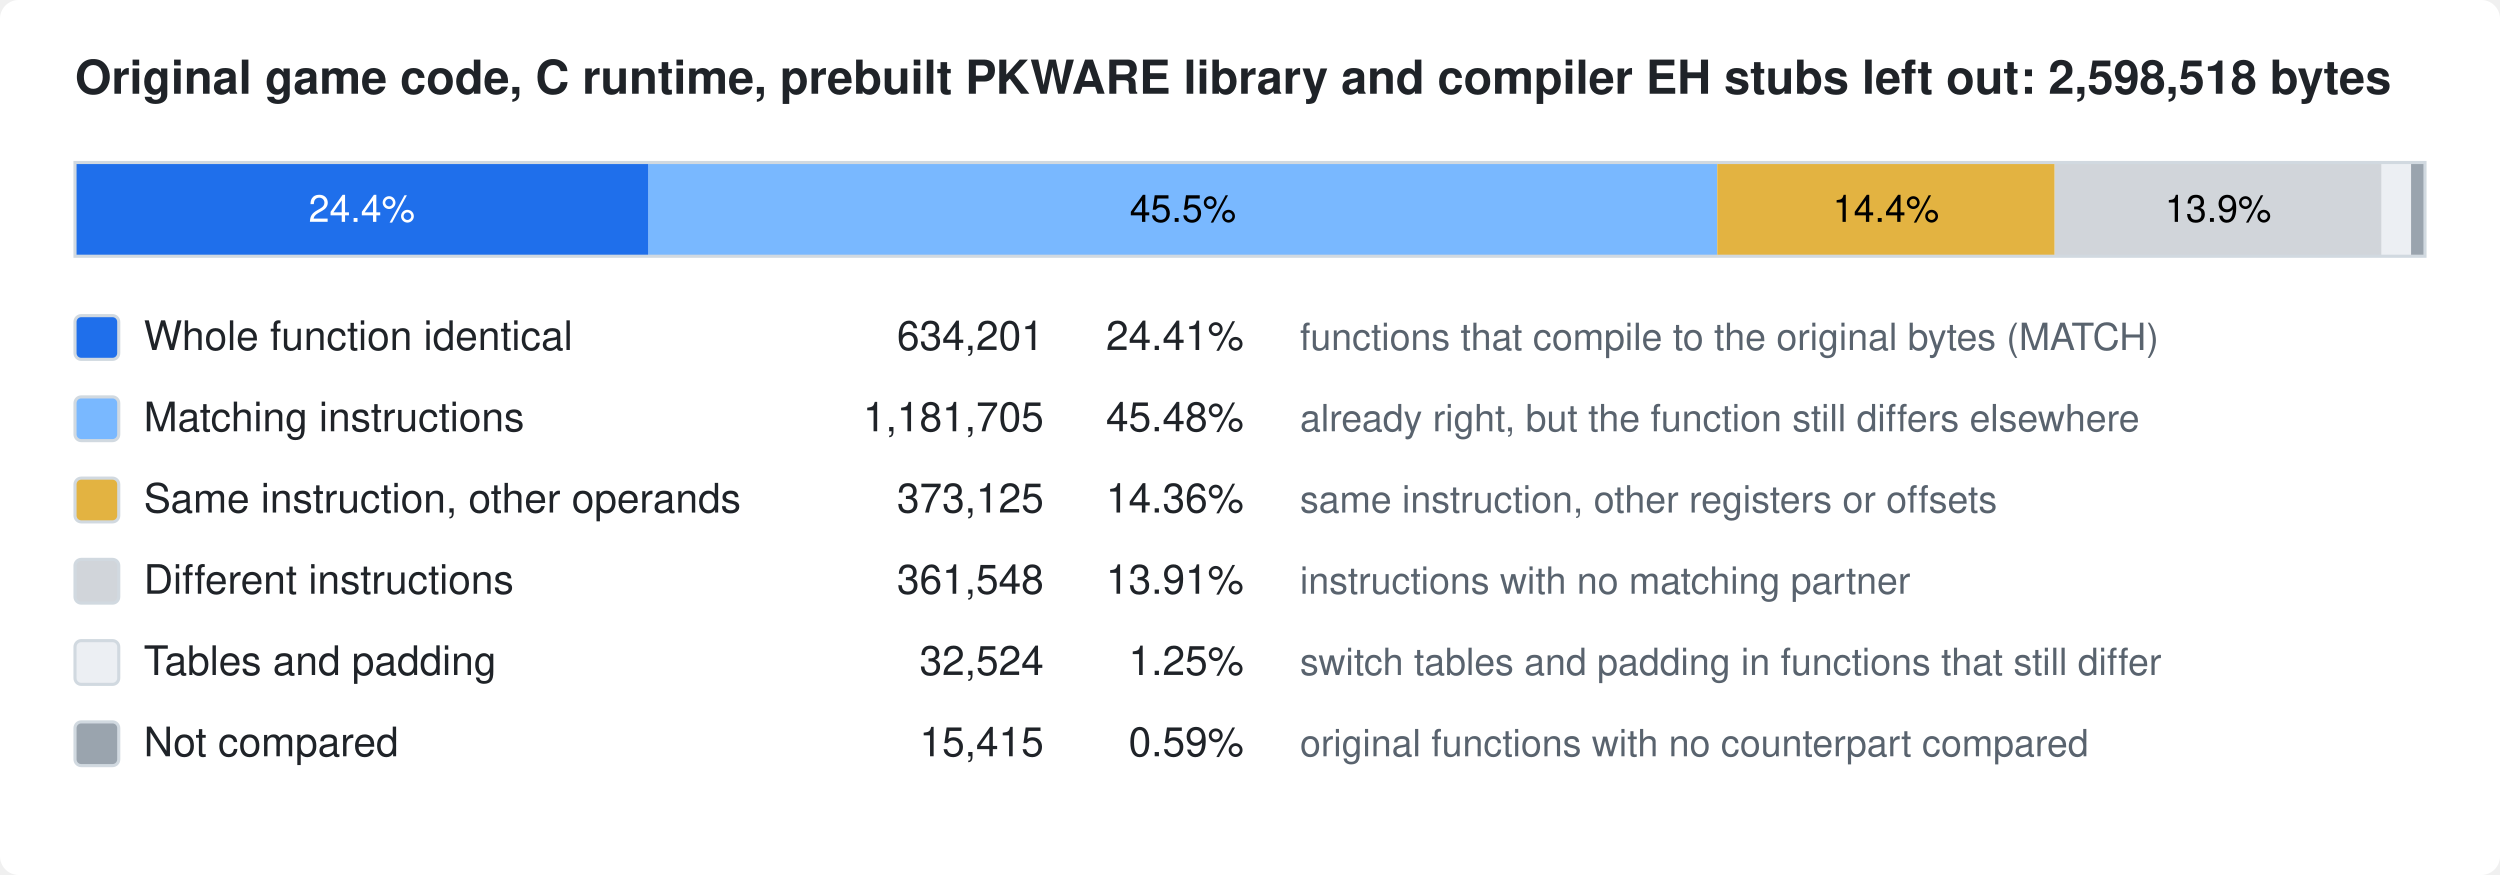
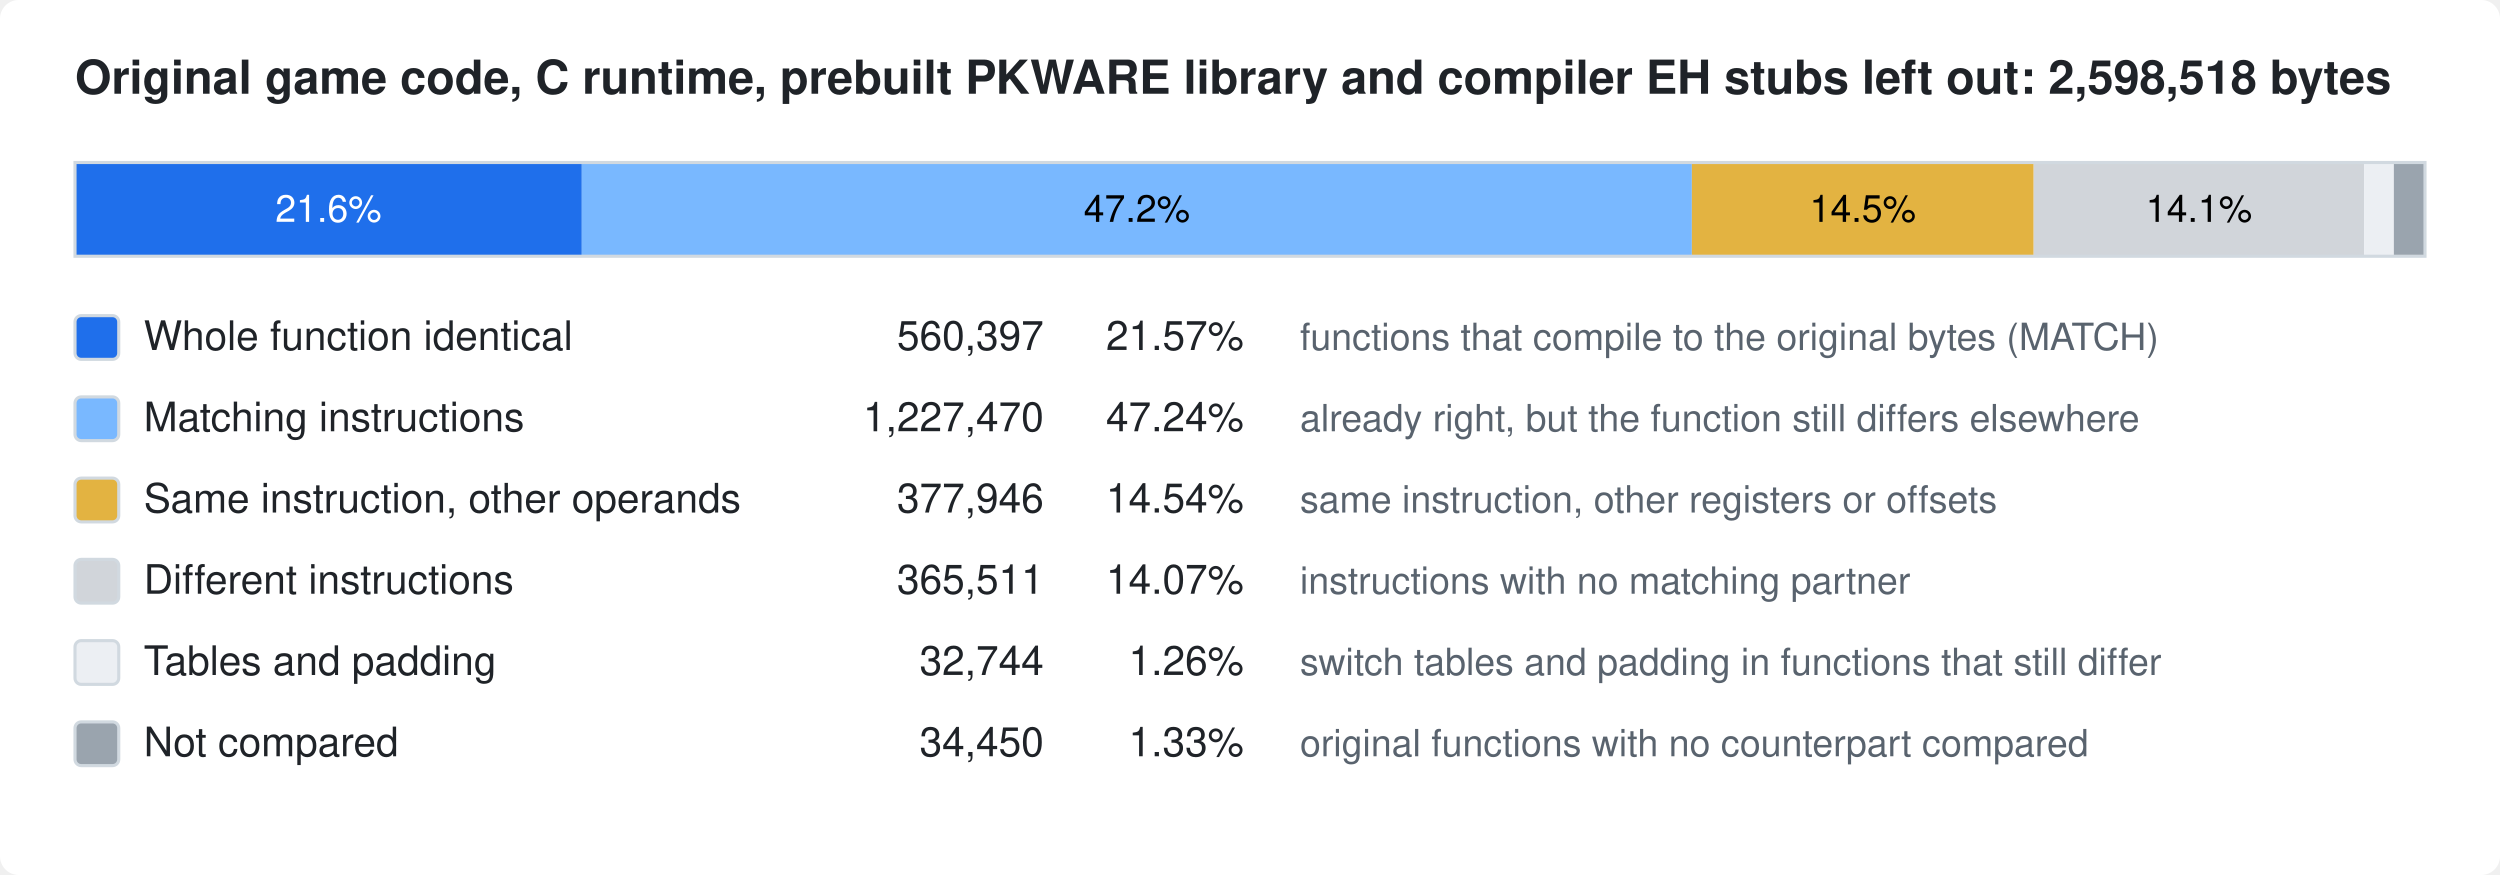
<svg xmlns="http://www.w3.org/2000/svg" width="800" height="280" viewBox="0 0 800 280" font-family="system-ui, -apple-system, Segoe UI, Helvetica, Arial, sans-serif">
  <rect width="800" height="280" rx="6" fill="#ffffff" />
  <text x="24" y="30" font-size="15" font-weight="600" fill="#1f2328">Original game code, C runtime, prebuilt PKWARE library and compiler EH stubs left out: 2,598,518 bytes</text>
-   <rect x="24.00" y="52" width="183.54" height="30" fill="#1f6feb" />
-   <text x="115.77" y="71" font-size="12" text-anchor="middle" fill="#ffffff">24.4%</text>
-   <rect x="207.54" y="52" width="341.98" height="30" fill="#79b8ff" />
-   <text x="378.53" y="71" font-size="12" text-anchor="middle" fill="#000000">45.5%</text>
-   <rect x="549.52" y="52" width="107.98" height="30" fill="#e3b341" />
-   <text x="603.51" y="71" font-size="12" text-anchor="middle" fill="#000000">14.4%</text>
-   <rect x="657.50" y="52" width="104.63" height="30" fill="#d1d5da" />
-   <text x="709.81" y="71" font-size="12" text-anchor="middle" fill="#000000">13.9%</text>
-   <rect x="762.13" y="52" width="9.41" height="30" fill="#eceff3" />
-   <rect x="771.54" y="52" width="4.46" height="30" fill="#9aa4ae" />
+   <rect x="24.00" y="52" width="162.18" height="30" fill="#1f6feb" />
+   <text x="105.09" y="71" font-size="12" text-anchor="middle" fill="#ffffff">21.6%</text>
+   <rect x="186.18" y="52" width="355.22" height="30" fill="#79b8ff" />
+   <text x="363.79" y="71" font-size="12" text-anchor="middle" fill="#000000">47.2%</text>
+   <rect x="541.40" y="52" width="109.38" height="30" fill="#e3b341" />
+   <text x="596.09" y="71" font-size="12" text-anchor="middle" fill="#000000">14.5%</text>
+   <rect x="650.78" y="52" width="105.78" height="30" fill="#d1d5da" />
+   <text x="703.67" y="71" font-size="12" text-anchor="middle" fill="#000000">14.1%</text>
+   <rect x="756.55" y="52" width="9.48" height="30" fill="#eceff3" />
+   <rect x="766.03" y="52" width="9.97" height="30" fill="#9aa4ae" />
  <rect x="24" y="52" width="752" height="30" fill="none" stroke="#d1d9e0" />
  <rect x="24" y="101" width="14" height="14" rx="2" fill="#1f6feb" stroke="#d1d9e0" />
  <text x="46" y="112" font-size="13" fill="#1f2328">Whole function identical</text>
-   <text x="334" y="112" font-size="13" text-anchor="end" fill="#1f2328">634,201</text>
-   <text x="398" y="112" font-size="13" text-anchor="end" fill="#1f2328">24.41%</text>
+   <text x="334" y="112" font-size="13" text-anchor="end" fill="#1f2328">560,397</text>
+   <text x="398" y="112" font-size="13" text-anchor="end" fill="#1f2328">21.57%</text>
  <text x="416" y="112" font-size="12" fill="#59636e">functions that compile to the original bytes (MATCH)</text>
  <rect x="24" y="127" width="14" height="14" rx="2" fill="#79b8ff" stroke="#d1d9e0" />
  <text x="46" y="138" font-size="13" fill="#1f2328">Matching instructions</text>
-   <text x="334" y="138" font-size="13" text-anchor="end" fill="#1f2328">1,181,705</text>
-   <text x="398" y="138" font-size="13" text-anchor="end" fill="#1f2328">45.48%</text>
+   <text x="334" y="138" font-size="13" text-anchor="end" fill="#1f2328">1,227,470</text>
+   <text x="398" y="138" font-size="13" text-anchor="end" fill="#1f2328">47.24%</text>
  <text x="416" y="138" font-size="12" fill="#59636e">already right, but the function still differs elsewhere</text>
  <rect x="24" y="153" width="14" height="14" rx="2" fill="#e3b341" stroke="#d1d9e0" />
  <text x="46" y="164" font-size="13" fill="#1f2328">Same instruction, other operands</text>
-   <text x="334" y="164" font-size="13" text-anchor="end" fill="#1f2328">373,125</text>
-   <text x="398" y="164" font-size="13" text-anchor="end" fill="#1f2328">14.36%</text>
+   <text x="334" y="164" font-size="13" text-anchor="end" fill="#1f2328">377,946</text>
+   <text x="398" y="164" font-size="13" text-anchor="end" fill="#1f2328">14.54%</text>
  <text x="416" y="164" font-size="12" fill="#59636e">same instruction, other registers or offsets</text>
  <rect x="24" y="179" width="14" height="14" rx="2" fill="#d1d5da" stroke="#d1d9e0" />
  <text x="46" y="190" font-size="13" fill="#1f2328">Different instructions</text>
-   <text x="334" y="190" font-size="13" text-anchor="end" fill="#1f2328">361,548</text>
-   <text x="398" y="190" font-size="13" text-anchor="end" fill="#1f2328">13.91%</text>
+   <text x="334" y="190" font-size="13" text-anchor="end" fill="#1f2328">365,511</text>
+   <text x="398" y="190" font-size="13" text-anchor="end" fill="#1f2328">14.07%</text>
  <text x="416" y="190" font-size="12" fill="#59636e">instructions with no matching partner</text>
  <rect x="24" y="205" width="14" height="14" rx="2" fill="#eceff3" stroke="#d1d9e0" />
  <text x="46" y="216" font-size="13" fill="#1f2328">Tables and padding</text>
-   <text x="334" y="216" font-size="13" text-anchor="end" fill="#1f2328">32,524</text>
-   <text x="398" y="216" font-size="13" text-anchor="end" fill="#1f2328">1.25%</text>
+   <text x="334" y="216" font-size="13" text-anchor="end" fill="#1f2328">32,744</text>
+   <text x="398" y="216" font-size="13" text-anchor="end" fill="#1f2328">1.26%</text>
  <text x="416" y="216" font-size="12" fill="#59636e">switch tables and padding in functions that still differ</text>
  <rect x="24" y="231" width="14" height="14" rx="2" fill="#9aa4ae" stroke="#d1d9e0" />
  <text x="46" y="242" font-size="13" fill="#1f2328">Not compared</text>
-   <text x="334" y="242" font-size="13" text-anchor="end" fill="#1f2328">15,415</text>
-   <text x="398" y="242" font-size="13" text-anchor="end" fill="#1f2328">0.59%</text>
+   <text x="334" y="242" font-size="13" text-anchor="end" fill="#1f2328">34,450</text>
+   <text x="398" y="242" font-size="13" text-anchor="end" fill="#1f2328">1.33%</text>
  <text x="416" y="242" font-size="12" fill="#59636e">original functions with no counterpart compared</text>
</svg>
